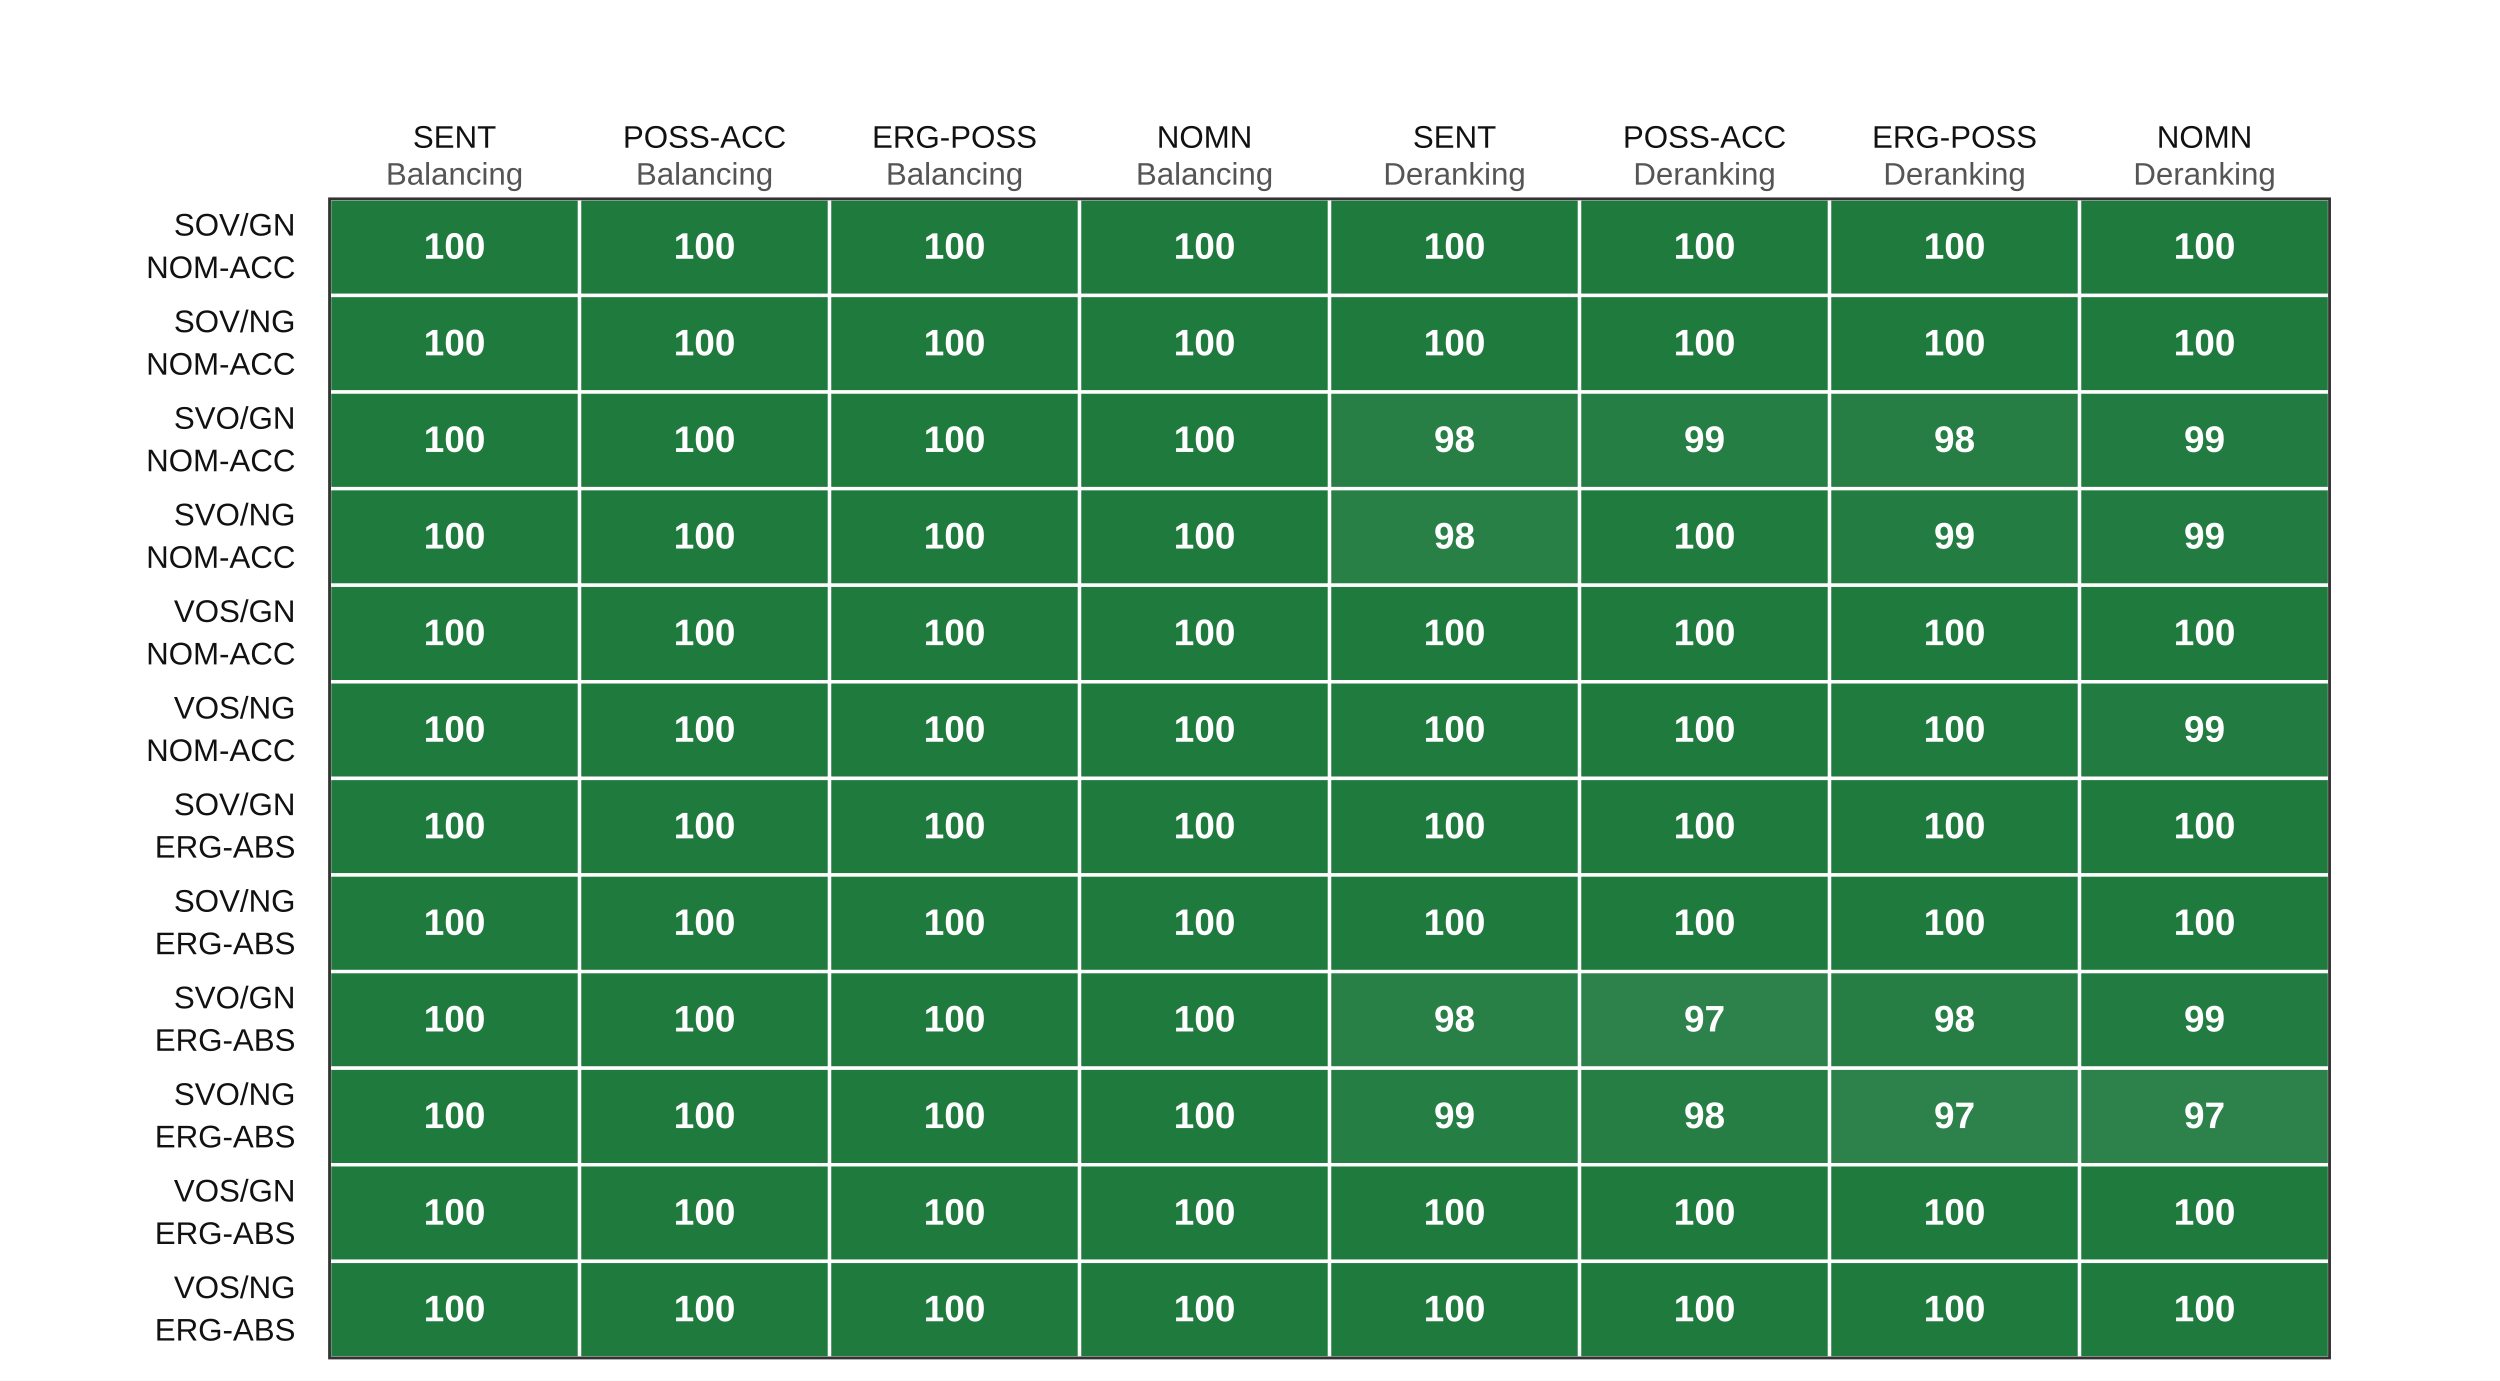
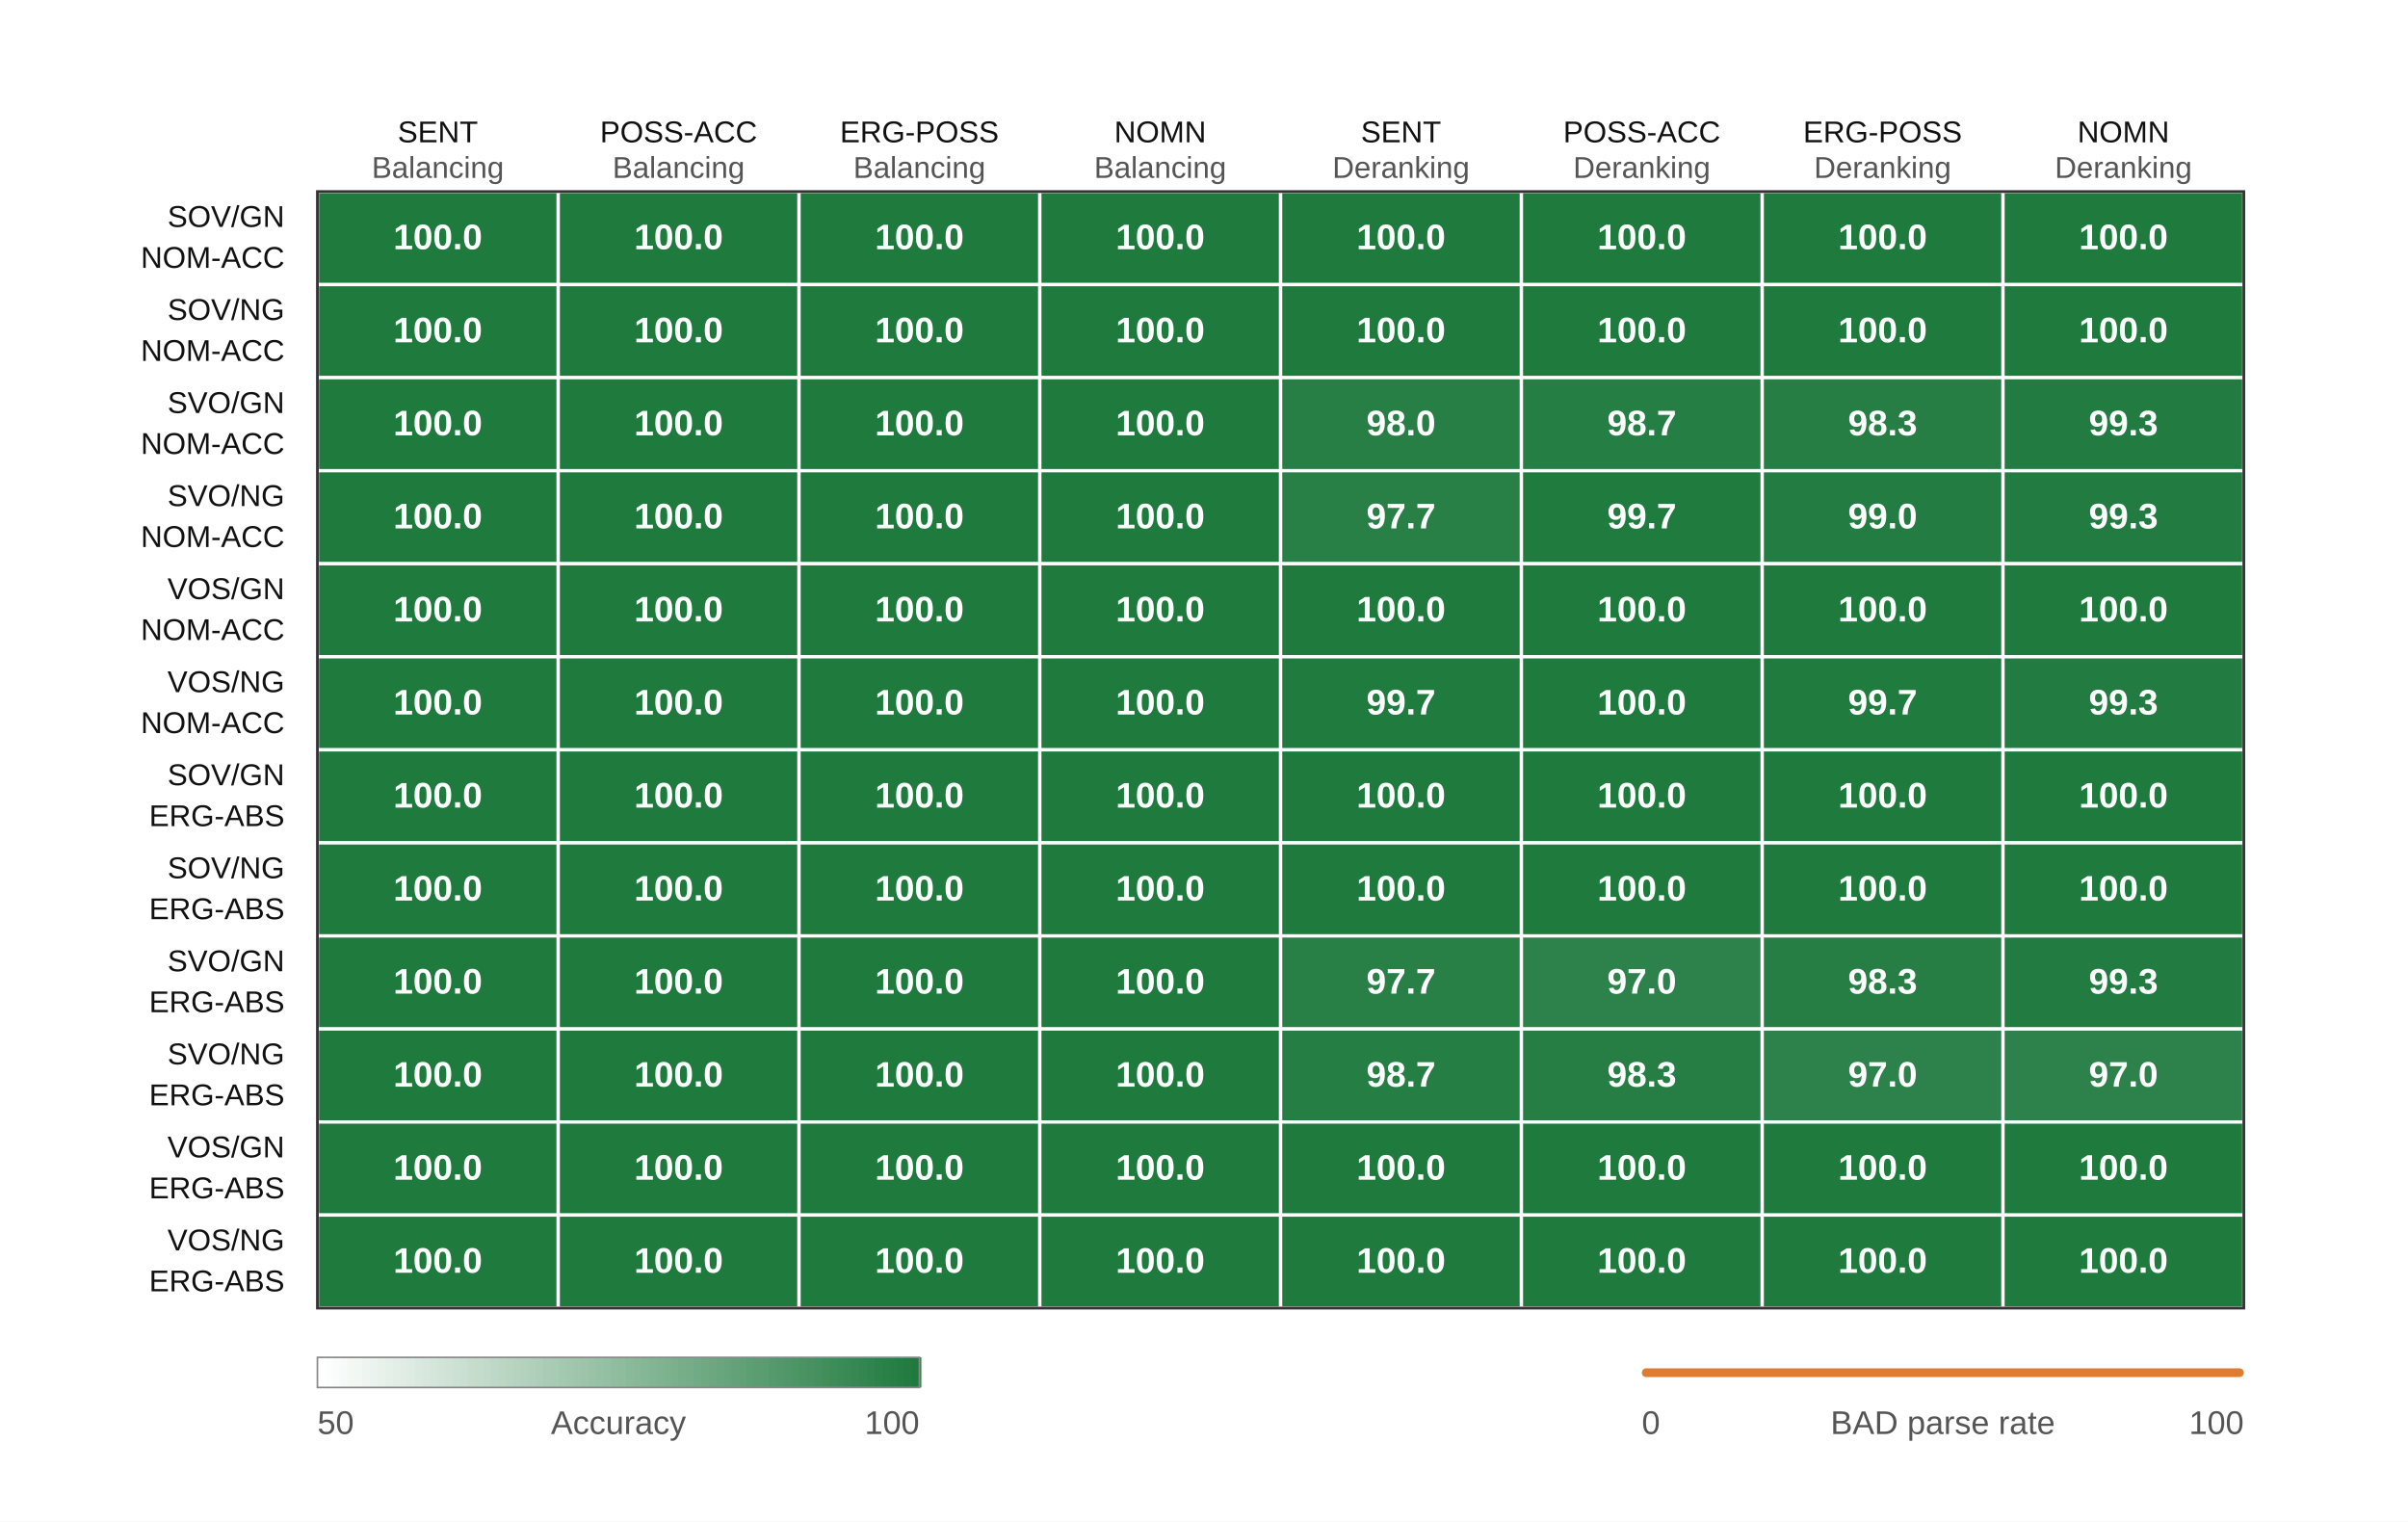
- <svg xmlns="http://www.w3.org/2000/svg" width="880" height="486" viewBox="0 0 880 486">
+ <svg xmlns="http://www.w3.org/2000/svg" width="880" height="556" viewBox="0 0 880 556">
  <defs>
    <style>text{font-family:Arial,Helvetica,sans-serif}.lab{font-size:11px;fill:#111}.num{font-size:13px;font-weight:700}.small{font-size:12px;fill:#555}.comp{font-size:11px;fill:#555}</style>
  </defs>
-   <rect x="0" y="0" width="880" height="486" fill="#fff" />
+   <rect x="0" y="0" width="880" height="556" fill="#fff" />
  <text class="lab" x="160" y="52" text-anchor="middle">SENT</text>
  <text class="comp" x="160" y="65" text-anchor="middle">Balancing</text>
  <text class="lab" x="248" y="52" text-anchor="middle">POSS-ACC</text>
  <text class="comp" x="248" y="65" text-anchor="middle">Balancing</text>
  <text class="lab" x="336" y="52" text-anchor="middle">ERG-POSS</text>
  <text class="comp" x="336" y="65" text-anchor="middle">Balancing</text>
  <text class="lab" x="424" y="52" text-anchor="middle">NOMN</text>
  <text class="comp" x="424" y="65" text-anchor="middle">Balancing</text>
  <text class="lab" x="512" y="52" text-anchor="middle">SENT</text>
  <text class="comp" x="512" y="65" text-anchor="middle">Deranking</text>
  <text class="lab" x="600" y="52" text-anchor="middle">POSS-ACC</text>
  <text class="comp" x="600" y="65" text-anchor="middle">Deranking</text>
  <text class="lab" x="688" y="52" text-anchor="middle">ERG-POSS</text>
  <text class="comp" x="688" y="65" text-anchor="middle">Deranking</text>
  <text class="lab" x="776" y="52" text-anchor="middle">NOMN</text>
  <text class="comp" x="776" y="65" text-anchor="middle">Deranking</text>
  <text class="lab" x="104" y="82.92" text-anchor="end">SOV/GN</text>
  <text class="lab" x="104" y="97.88" text-anchor="end">NOM-ACC</text>
  <rect x="116" y="70" width="88" height="34" fill="#1f7a3e" stroke="#fff" stroke-width="1.2" />
-   <text class="num" x="160" y="91.08" text-anchor="middle" fill="#fff">100</text>
+   <text class="num" x="160" y="91.08" text-anchor="middle" fill="#fff">100.0</text>
  <rect x="204" y="70" width="88" height="34" fill="#1f7a3e" stroke="#fff" stroke-width="1.2" />
-   <text class="num" x="248" y="91.08" text-anchor="middle" fill="#fff">100</text>
+   <text class="num" x="248" y="91.08" text-anchor="middle" fill="#fff">100.0</text>
  <rect x="292" y="70" width="88" height="34" fill="#1f7a3e" stroke="#fff" stroke-width="1.2" />
-   <text class="num" x="336" y="91.08" text-anchor="middle" fill="#fff">100</text>
+   <text class="num" x="336" y="91.08" text-anchor="middle" fill="#fff">100.0</text>
  <rect x="380" y="70" width="88" height="34" fill="#1f7a3e" stroke="#fff" stroke-width="1.2" />
-   <text class="num" x="424" y="91.08" text-anchor="middle" fill="#fff">100</text>
+   <text class="num" x="424" y="91.08" text-anchor="middle" fill="#fff">100.0</text>
  <rect x="468" y="70" width="88" height="34" fill="#1f7a3e" stroke="#fff" stroke-width="1.2" />
-   <text class="num" x="512" y="91.08" text-anchor="middle" fill="#fff">100</text>
+   <text class="num" x="512" y="91.08" text-anchor="middle" fill="#fff">100.0</text>
  <rect x="556" y="70" width="88" height="34" fill="#1f7a3e" stroke="#fff" stroke-width="1.2" />
-   <text class="num" x="600" y="91.08" text-anchor="middle" fill="#fff">100</text>
+   <text class="num" x="600" y="91.08" text-anchor="middle" fill="#fff">100.0</text>
  <rect x="644" y="70" width="88" height="34" fill="#1f7a3e" stroke="#fff" stroke-width="1.2" />
-   <text class="num" x="688" y="91.08" text-anchor="middle" fill="#fff">100</text>
+   <text class="num" x="688" y="91.08" text-anchor="middle" fill="#fff">100.0</text>
  <rect x="732" y="70" width="88" height="34" fill="#1f7a3e" stroke="#fff" stroke-width="1.2" />
-   <text class="num" x="776" y="91.08" text-anchor="middle" fill="#fff">100</text>
+   <text class="num" x="776" y="91.08" text-anchor="middle" fill="#fff">100.0</text>
  <text class="lab" x="104" y="116.92" text-anchor="end">SOV/NG</text>
  <text class="lab" x="104" y="131.88" text-anchor="end">NOM-ACC</text>
  <rect x="116" y="104" width="88" height="34" fill="#1f7a3e" stroke="#fff" stroke-width="1.2" />
-   <text class="num" x="160" y="125.08" text-anchor="middle" fill="#fff">100</text>
+   <text class="num" x="160" y="125.08" text-anchor="middle" fill="#fff">100.0</text>
  <rect x="204" y="104" width="88" height="34" fill="#1f7a3e" stroke="#fff" stroke-width="1.2" />
-   <text class="num" x="248" y="125.08" text-anchor="middle" fill="#fff">100</text>
+   <text class="num" x="248" y="125.08" text-anchor="middle" fill="#fff">100.0</text>
  <rect x="292" y="104" width="88" height="34" fill="#1f7a3e" stroke="#fff" stroke-width="1.2" />
-   <text class="num" x="336" y="125.08" text-anchor="middle" fill="#fff">100</text>
+   <text class="num" x="336" y="125.08" text-anchor="middle" fill="#fff">100.0</text>
  <rect x="380" y="104" width="88" height="34" fill="#1f7a3e" stroke="#fff" stroke-width="1.2" />
-   <text class="num" x="424" y="125.08" text-anchor="middle" fill="#fff">100</text>
+   <text class="num" x="424" y="125.08" text-anchor="middle" fill="#fff">100.0</text>
  <rect x="468" y="104" width="88" height="34" fill="#1f7a3e" stroke="#fff" stroke-width="1.2" />
-   <text class="num" x="512" y="125.08" text-anchor="middle" fill="#fff">100</text>
+   <text class="num" x="512" y="125.08" text-anchor="middle" fill="#fff">100.0</text>
  <rect x="556" y="104" width="88" height="34" fill="#1f7a3e" stroke="#fff" stroke-width="1.2" />
-   <text class="num" x="600" y="125.08" text-anchor="middle" fill="#fff">100</text>
+   <text class="num" x="600" y="125.08" text-anchor="middle" fill="#fff">100.0</text>
  <rect x="644" y="104" width="88" height="34" fill="#1f7a3e" stroke="#fff" stroke-width="1.2" />
-   <text class="num" x="688" y="125.08" text-anchor="middle" fill="#fff">100</text>
+   <text class="num" x="688" y="125.08" text-anchor="middle" fill="#fff">100.0</text>
  <rect x="732" y="104" width="88" height="34" fill="#1f7a3e" stroke="#fff" stroke-width="1.2" />
-   <text class="num" x="776" y="125.08" text-anchor="middle" fill="#fff">100</text>
+   <text class="num" x="776" y="125.08" text-anchor="middle" fill="#fff">100.0</text>
  <text class="lab" x="104" y="150.92" text-anchor="end">SVO/GN</text>
  <text class="lab" x="104" y="165.88" text-anchor="end">NOM-ACC</text>
  <rect x="116" y="138" width="88" height="34" fill="#1f7a3e" stroke="#fff" stroke-width="1.2" />
-   <text class="num" x="160" y="159.08" text-anchor="middle" fill="#fff">100</text>
+   <text class="num" x="160" y="159.08" text-anchor="middle" fill="#fff">100.0</text>
  <rect x="204" y="138" width="88" height="34" fill="#1f7a3e" stroke="#fff" stroke-width="1.2" />
-   <text class="num" x="248" y="159.08" text-anchor="middle" fill="#fff">100</text>
+   <text class="num" x="248" y="159.08" text-anchor="middle" fill="#fff">100.0</text>
  <rect x="292" y="138" width="88" height="34" fill="#1f7a3e" stroke="#fff" stroke-width="1.2" />
-   <text class="num" x="336" y="159.08" text-anchor="middle" fill="#fff">100</text>
+   <text class="num" x="336" y="159.08" text-anchor="middle" fill="#fff">100.0</text>
  <rect x="380" y="138" width="88" height="34" fill="#1f7a3e" stroke="#fff" stroke-width="1.2" />
-   <text class="num" x="424" y="159.08" text-anchor="middle" fill="#fff">100</text>
+   <text class="num" x="424" y="159.08" text-anchor="middle" fill="#fff">100.0</text>
  <rect x="468" y="138" width="88" height="34" fill="#287f46" stroke="#fff" stroke-width="1.2" />
-   <text class="num" x="512" y="159.08" text-anchor="middle" fill="#fff">98</text>
+   <text class="num" x="512" y="159.08" text-anchor="middle" fill="#fff">98.0</text>
  <rect x="556" y="138" width="88" height="34" fill="#257e43" stroke="#fff" stroke-width="1.2" />
-   <text class="num" x="600" y="159.08" text-anchor="middle" fill="#fff">99</text>
+   <text class="num" x="600" y="159.08" text-anchor="middle" fill="#fff">98.7</text>
  <rect x="644" y="138" width="88" height="34" fill="#267e44" stroke="#fff" stroke-width="1.2" />
-   <text class="num" x="688" y="159.08" text-anchor="middle" fill="#fff">98</text>
+   <text class="num" x="688" y="159.08" text-anchor="middle" fill="#fff">98.3</text>
  <rect x="732" y="138" width="88" height="34" fill="#227c41" stroke="#fff" stroke-width="1.2" />
-   <text class="num" x="776" y="159.08" text-anchor="middle" fill="#fff">99</text>
+   <text class="num" x="776" y="159.08" text-anchor="middle" fill="#fff">99.3</text>
  <text class="lab" x="104" y="184.92" text-anchor="end">SVO/NG</text>
  <text class="lab" x="104" y="199.88" text-anchor="end">NOM-ACC</text>
  <rect x="116" y="172" width="88" height="34" fill="#1f7a3e" stroke="#fff" stroke-width="1.2" />
-   <text class="num" x="160" y="193.08" text-anchor="middle" fill="#fff">100</text>
+   <text class="num" x="160" y="193.08" text-anchor="middle" fill="#fff">100.0</text>
  <rect x="204" y="172" width="88" height="34" fill="#1f7a3e" stroke="#fff" stroke-width="1.2" />
-   <text class="num" x="248" y="193.08" text-anchor="middle" fill="#fff">100</text>
+   <text class="num" x="248" y="193.08" text-anchor="middle" fill="#fff">100.0</text>
  <rect x="292" y="172" width="88" height="34" fill="#1f7a3e" stroke="#fff" stroke-width="1.2" />
-   <text class="num" x="336" y="193.08" text-anchor="middle" fill="#fff">100</text>
+   <text class="num" x="336" y="193.08" text-anchor="middle" fill="#fff">100.0</text>
  <rect x="380" y="172" width="88" height="34" fill="#1f7a3e" stroke="#fff" stroke-width="1.2" />
-   <text class="num" x="424" y="193.08" text-anchor="middle" fill="#fff">100</text>
+   <text class="num" x="424" y="193.08" text-anchor="middle" fill="#fff">100.0</text>
  <rect x="468" y="172" width="88" height="34" fill="#298047" stroke="#fff" stroke-width="1.2" />
-   <text class="num" x="512" y="193.08" text-anchor="middle" fill="#fff">98</text>
+   <text class="num" x="512" y="193.08" text-anchor="middle" fill="#fff">97.7</text>
  <rect x="556" y="172" width="88" height="34" fill="#207b3f" stroke="#fff" stroke-width="1.2" />
-   <text class="num" x="600" y="193.08" text-anchor="middle" fill="#fff">100</text>
+   <text class="num" x="600" y="193.08" text-anchor="middle" fill="#fff">99.7</text>
  <rect x="644" y="172" width="88" height="34" fill="#237d42" stroke="#fff" stroke-width="1.2" />
-   <text class="num" x="688" y="193.08" text-anchor="middle" fill="#fff">99</text>
+   <text class="num" x="688" y="193.08" text-anchor="middle" fill="#fff">99.0</text>
  <rect x="732" y="172" width="88" height="34" fill="#227c41" stroke="#fff" stroke-width="1.2" />
-   <text class="num" x="776" y="193.08" text-anchor="middle" fill="#fff">99</text>
+   <text class="num" x="776" y="193.08" text-anchor="middle" fill="#fff">99.3</text>
  <text class="lab" x="104" y="218.92" text-anchor="end">VOS/GN</text>
  <text class="lab" x="104" y="233.88" text-anchor="end">NOM-ACC</text>
  <rect x="116" y="206" width="88" height="34" fill="#1f7a3e" stroke="#fff" stroke-width="1.2" />
-   <text class="num" x="160" y="227.08" text-anchor="middle" fill="#fff">100</text>
+   <text class="num" x="160" y="227.08" text-anchor="middle" fill="#fff">100.0</text>
  <rect x="204" y="206" width="88" height="34" fill="#1f7a3e" stroke="#fff" stroke-width="1.2" />
-   <text class="num" x="248" y="227.08" text-anchor="middle" fill="#fff">100</text>
+   <text class="num" x="248" y="227.08" text-anchor="middle" fill="#fff">100.0</text>
  <rect x="292" y="206" width="88" height="34" fill="#1f7a3e" stroke="#fff" stroke-width="1.2" />
-   <text class="num" x="336" y="227.08" text-anchor="middle" fill="#fff">100</text>
+   <text class="num" x="336" y="227.08" text-anchor="middle" fill="#fff">100.0</text>
  <rect x="380" y="206" width="88" height="34" fill="#1f7a3e" stroke="#fff" stroke-width="1.2" />
-   <text class="num" x="424" y="227.08" text-anchor="middle" fill="#fff">100</text>
+   <text class="num" x="424" y="227.08" text-anchor="middle" fill="#fff">100.0</text>
  <rect x="468" y="206" width="88" height="34" fill="#1f7a3e" stroke="#fff" stroke-width="1.2" />
-   <text class="num" x="512" y="227.08" text-anchor="middle" fill="#fff">100</text>
+   <text class="num" x="512" y="227.08" text-anchor="middle" fill="#fff">100.0</text>
  <rect x="556" y="206" width="88" height="34" fill="#1f7a3e" stroke="#fff" stroke-width="1.2" />
-   <text class="num" x="600" y="227.08" text-anchor="middle" fill="#fff">100</text>
+   <text class="num" x="600" y="227.08" text-anchor="middle" fill="#fff">100.0</text>
  <rect x="644" y="206" width="88" height="34" fill="#1f7a3e" stroke="#fff" stroke-width="1.2" />
-   <text class="num" x="688" y="227.08" text-anchor="middle" fill="#fff">100</text>
+   <text class="num" x="688" y="227.08" text-anchor="middle" fill="#fff">100.0</text>
  <rect x="732" y="206" width="88" height="34" fill="#1f7a3e" stroke="#fff" stroke-width="1.2" />
-   <text class="num" x="776" y="227.08" text-anchor="middle" fill="#fff">100</text>
+   <text class="num" x="776" y="227.08" text-anchor="middle" fill="#fff">100.0</text>
  <text class="lab" x="104" y="252.92" text-anchor="end">VOS/NG</text>
  <text class="lab" x="104" y="267.88" text-anchor="end">NOM-ACC</text>
  <rect x="116" y="240" width="88" height="34" fill="#1f7a3e" stroke="#fff" stroke-width="1.2" />
-   <text class="num" x="160" y="261.08" text-anchor="middle" fill="#fff">100</text>
+   <text class="num" x="160" y="261.08" text-anchor="middle" fill="#fff">100.0</text>
  <rect x="204" y="240" width="88" height="34" fill="#1f7a3e" stroke="#fff" stroke-width="1.2" />
-   <text class="num" x="248" y="261.08" text-anchor="middle" fill="#fff">100</text>
+   <text class="num" x="248" y="261.08" text-anchor="middle" fill="#fff">100.0</text>
  <rect x="292" y="240" width="88" height="34" fill="#1f7a3e" stroke="#fff" stroke-width="1.2" />
-   <text class="num" x="336" y="261.08" text-anchor="middle" fill="#fff">100</text>
+   <text class="num" x="336" y="261.08" text-anchor="middle" fill="#fff">100.0</text>
  <rect x="380" y="240" width="88" height="34" fill="#1f7a3e" stroke="#fff" stroke-width="1.2" />
-   <text class="num" x="424" y="261.08" text-anchor="middle" fill="#fff">100</text>
+   <text class="num" x="424" y="261.08" text-anchor="middle" fill="#fff">100.0</text>
  <rect x="468" y="240" width="88" height="34" fill="#207b3f" stroke="#fff" stroke-width="1.2" />
-   <text class="num" x="512" y="261.08" text-anchor="middle" fill="#fff">100</text>
+   <text class="num" x="512" y="261.08" text-anchor="middle" fill="#fff">99.7</text>
  <rect x="556" y="240" width="88" height="34" fill="#1f7a3e" stroke="#fff" stroke-width="1.2" />
-   <text class="num" x="600" y="261.08" text-anchor="middle" fill="#fff">100</text>
+   <text class="num" x="600" y="261.08" text-anchor="middle" fill="#fff">100.0</text>
  <rect x="644" y="240" width="88" height="34" fill="#207b3f" stroke="#fff" stroke-width="1.2" />
-   <text class="num" x="688" y="261.08" text-anchor="middle" fill="#fff">100</text>
+   <text class="num" x="688" y="261.08" text-anchor="middle" fill="#fff">99.7</text>
  <rect x="732" y="240" width="88" height="34" fill="#227c41" stroke="#fff" stroke-width="1.2" />
-   <text class="num" x="776" y="261.08" text-anchor="middle" fill="#fff">99</text>
+   <text class="num" x="776" y="261.08" text-anchor="middle" fill="#fff">99.3</text>
  <text class="lab" x="104" y="286.92" text-anchor="end">SOV/GN</text>
  <text class="lab" x="104" y="301.88" text-anchor="end">ERG-ABS</text>
  <rect x="116" y="274" width="88" height="34" fill="#1f7a3e" stroke="#fff" stroke-width="1.2" />
-   <text class="num" x="160" y="295.08" text-anchor="middle" fill="#fff">100</text>
+   <text class="num" x="160" y="295.08" text-anchor="middle" fill="#fff">100.0</text>
  <rect x="204" y="274" width="88" height="34" fill="#1f7a3e" stroke="#fff" stroke-width="1.2" />
-   <text class="num" x="248" y="295.08" text-anchor="middle" fill="#fff">100</text>
+   <text class="num" x="248" y="295.08" text-anchor="middle" fill="#fff">100.0</text>
  <rect x="292" y="274" width="88" height="34" fill="#1f7a3e" stroke="#fff" stroke-width="1.2" />
-   <text class="num" x="336" y="295.08" text-anchor="middle" fill="#fff">100</text>
+   <text class="num" x="336" y="295.08" text-anchor="middle" fill="#fff">100.0</text>
  <rect x="380" y="274" width="88" height="34" fill="#1f7a3e" stroke="#fff" stroke-width="1.2" />
-   <text class="num" x="424" y="295.08" text-anchor="middle" fill="#fff">100</text>
+   <text class="num" x="424" y="295.08" text-anchor="middle" fill="#fff">100.0</text>
  <rect x="468" y="274" width="88" height="34" fill="#1f7a3e" stroke="#fff" stroke-width="1.2" />
-   <text class="num" x="512" y="295.08" text-anchor="middle" fill="#fff">100</text>
+   <text class="num" x="512" y="295.08" text-anchor="middle" fill="#fff">100.0</text>
  <rect x="556" y="274" width="88" height="34" fill="#1f7a3e" stroke="#fff" stroke-width="1.2" />
-   <text class="num" x="600" y="295.08" text-anchor="middle" fill="#fff">100</text>
+   <text class="num" x="600" y="295.08" text-anchor="middle" fill="#fff">100.0</text>
  <rect x="644" y="274" width="88" height="34" fill="#1f7a3e" stroke="#fff" stroke-width="1.2" />
-   <text class="num" x="688" y="295.08" text-anchor="middle" fill="#fff">100</text>
+   <text class="num" x="688" y="295.08" text-anchor="middle" fill="#fff">100.0</text>
  <rect x="732" y="274" width="88" height="34" fill="#1f7a3e" stroke="#fff" stroke-width="1.2" />
-   <text class="num" x="776" y="295.08" text-anchor="middle" fill="#fff">100</text>
+   <text class="num" x="776" y="295.08" text-anchor="middle" fill="#fff">100.0</text>
  <text class="lab" x="104" y="320.92" text-anchor="end">SOV/NG</text>
  <text class="lab" x="104" y="335.88" text-anchor="end">ERG-ABS</text>
  <rect x="116" y="308" width="88" height="34" fill="#1f7a3e" stroke="#fff" stroke-width="1.2" />
-   <text class="num" x="160" y="329.08" text-anchor="middle" fill="#fff">100</text>
+   <text class="num" x="160" y="329.08" text-anchor="middle" fill="#fff">100.0</text>
  <rect x="204" y="308" width="88" height="34" fill="#1f7a3e" stroke="#fff" stroke-width="1.2" />
-   <text class="num" x="248" y="329.08" text-anchor="middle" fill="#fff">100</text>
+   <text class="num" x="248" y="329.08" text-anchor="middle" fill="#fff">100.0</text>
  <rect x="292" y="308" width="88" height="34" fill="#1f7a3e" stroke="#fff" stroke-width="1.2" />
-   <text class="num" x="336" y="329.08" text-anchor="middle" fill="#fff">100</text>
+   <text class="num" x="336" y="329.08" text-anchor="middle" fill="#fff">100.0</text>
  <rect x="380" y="308" width="88" height="34" fill="#1f7a3e" stroke="#fff" stroke-width="1.2" />
-   <text class="num" x="424" y="329.08" text-anchor="middle" fill="#fff">100</text>
+   <text class="num" x="424" y="329.08" text-anchor="middle" fill="#fff">100.0</text>
  <rect x="468" y="308" width="88" height="34" fill="#1f7a3e" stroke="#fff" stroke-width="1.2" />
-   <text class="num" x="512" y="329.08" text-anchor="middle" fill="#fff">100</text>
+   <text class="num" x="512" y="329.08" text-anchor="middle" fill="#fff">100.0</text>
  <rect x="556" y="308" width="88" height="34" fill="#1f7a3e" stroke="#fff" stroke-width="1.2" />
-   <text class="num" x="600" y="329.08" text-anchor="middle" fill="#fff">100</text>
+   <text class="num" x="600" y="329.08" text-anchor="middle" fill="#fff">100.0</text>
  <rect x="644" y="308" width="88" height="34" fill="#1f7a3e" stroke="#fff" stroke-width="1.2" />
-   <text class="num" x="688" y="329.08" text-anchor="middle" fill="#fff">100</text>
+   <text class="num" x="688" y="329.08" text-anchor="middle" fill="#fff">100.0</text>
  <rect x="732" y="308" width="88" height="34" fill="#1f7a3e" stroke="#fff" stroke-width="1.2" />
-   <text class="num" x="776" y="329.08" text-anchor="middle" fill="#fff">100</text>
+   <text class="num" x="776" y="329.08" text-anchor="middle" fill="#fff">100.0</text>
  <text class="lab" x="104" y="354.92" text-anchor="end">SVO/GN</text>
  <text class="lab" x="104" y="369.88" text-anchor="end">ERG-ABS</text>
  <rect x="116" y="342" width="88" height="34" fill="#1f7a3e" stroke="#fff" stroke-width="1.2" />
-   <text class="num" x="160" y="363.08" text-anchor="middle" fill="#fff">100</text>
+   <text class="num" x="160" y="363.08" text-anchor="middle" fill="#fff">100.0</text>
  <rect x="204" y="342" width="88" height="34" fill="#1f7a3e" stroke="#fff" stroke-width="1.2" />
-   <text class="num" x="248" y="363.08" text-anchor="middle" fill="#fff">100</text>
+   <text class="num" x="248" y="363.08" text-anchor="middle" fill="#fff">100.0</text>
  <rect x="292" y="342" width="88" height="34" fill="#1f7a3e" stroke="#fff" stroke-width="1.2" />
-   <text class="num" x="336" y="363.08" text-anchor="middle" fill="#fff">100</text>
+   <text class="num" x="336" y="363.08" text-anchor="middle" fill="#fff">100.0</text>
  <rect x="380" y="342" width="88" height="34" fill="#1f7a3e" stroke="#fff" stroke-width="1.2" />
-   <text class="num" x="424" y="363.08" text-anchor="middle" fill="#fff">100</text>
+   <text class="num" x="424" y="363.08" text-anchor="middle" fill="#fff">100.0</text>
  <rect x="468" y="342" width="88" height="34" fill="#298047" stroke="#fff" stroke-width="1.2" />
-   <text class="num" x="512" y="363.08" text-anchor="middle" fill="#fff">98</text>
+   <text class="num" x="512" y="363.08" text-anchor="middle" fill="#fff">97.7</text>
  <rect x="556" y="342" width="88" height="34" fill="#2c824a" stroke="#fff" stroke-width="1.2" />
-   <text class="num" x="600" y="363.08" text-anchor="middle" fill="#fff">97</text>
+   <text class="num" x="600" y="363.08" text-anchor="middle" fill="#fff">97.0</text>
  <rect x="644" y="342" width="88" height="34" fill="#267e44" stroke="#fff" stroke-width="1.2" />
-   <text class="num" x="688" y="363.08" text-anchor="middle" fill="#fff">98</text>
+   <text class="num" x="688" y="363.08" text-anchor="middle" fill="#fff">98.3</text>
  <rect x="732" y="342" width="88" height="34" fill="#227c41" stroke="#fff" stroke-width="1.2" />
-   <text class="num" x="776" y="363.08" text-anchor="middle" fill="#fff">99</text>
+   <text class="num" x="776" y="363.08" text-anchor="middle" fill="#fff">99.3</text>
  <text class="lab" x="104" y="388.92" text-anchor="end">SVO/NG</text>
  <text class="lab" x="104" y="403.88" text-anchor="end">ERG-ABS</text>
  <rect x="116" y="376" width="88" height="34" fill="#1f7a3e" stroke="#fff" stroke-width="1.2" />
-   <text class="num" x="160" y="397.08" text-anchor="middle" fill="#fff">100</text>
+   <text class="num" x="160" y="397.08" text-anchor="middle" fill="#fff">100.0</text>
  <rect x="204" y="376" width="88" height="34" fill="#1f7a3e" stroke="#fff" stroke-width="1.2" />
-   <text class="num" x="248" y="397.08" text-anchor="middle" fill="#fff">100</text>
+   <text class="num" x="248" y="397.08" text-anchor="middle" fill="#fff">100.0</text>
  <rect x="292" y="376" width="88" height="34" fill="#1f7a3e" stroke="#fff" stroke-width="1.2" />
-   <text class="num" x="336" y="397.08" text-anchor="middle" fill="#fff">100</text>
+   <text class="num" x="336" y="397.08" text-anchor="middle" fill="#fff">100.0</text>
  <rect x="380" y="376" width="88" height="34" fill="#1f7a3e" stroke="#fff" stroke-width="1.2" />
-   <text class="num" x="424" y="397.08" text-anchor="middle" fill="#fff">100</text>
+   <text class="num" x="424" y="397.08" text-anchor="middle" fill="#fff">100.0</text>
  <rect x="468" y="376" width="88" height="34" fill="#257e43" stroke="#fff" stroke-width="1.2" />
-   <text class="num" x="512" y="397.08" text-anchor="middle" fill="#fff">99</text>
+   <text class="num" x="512" y="397.08" text-anchor="middle" fill="#fff">98.7</text>
  <rect x="556" y="376" width="88" height="34" fill="#267e44" stroke="#fff" stroke-width="1.2" />
-   <text class="num" x="600" y="397.08" text-anchor="middle" fill="#fff">98</text>
+   <text class="num" x="600" y="397.08" text-anchor="middle" fill="#fff">98.3</text>
  <rect x="644" y="376" width="88" height="34" fill="#2c824a" stroke="#fff" stroke-width="1.2" />
-   <text class="num" x="688" y="397.08" text-anchor="middle" fill="#fff">97</text>
+   <text class="num" x="688" y="397.08" text-anchor="middle" fill="#fff">97.0</text>
  <rect x="732" y="376" width="88" height="34" fill="#2c824a" stroke="#fff" stroke-width="1.2" />
-   <text class="num" x="776" y="397.08" text-anchor="middle" fill="#fff">97</text>
+   <text class="num" x="776" y="397.08" text-anchor="middle" fill="#fff">97.0</text>
  <text class="lab" x="104" y="422.92" text-anchor="end">VOS/GN</text>
  <text class="lab" x="104" y="437.88" text-anchor="end">ERG-ABS</text>
  <rect x="116" y="410" width="88" height="34" fill="#1f7a3e" stroke="#fff" stroke-width="1.2" />
-   <text class="num" x="160" y="431.08" text-anchor="middle" fill="#fff">100</text>
+   <text class="num" x="160" y="431.08" text-anchor="middle" fill="#fff">100.0</text>
  <rect x="204" y="410" width="88" height="34" fill="#1f7a3e" stroke="#fff" stroke-width="1.2" />
-   <text class="num" x="248" y="431.08" text-anchor="middle" fill="#fff">100</text>
+   <text class="num" x="248" y="431.08" text-anchor="middle" fill="#fff">100.0</text>
  <rect x="292" y="410" width="88" height="34" fill="#1f7a3e" stroke="#fff" stroke-width="1.2" />
-   <text class="num" x="336" y="431.08" text-anchor="middle" fill="#fff">100</text>
+   <text class="num" x="336" y="431.08" text-anchor="middle" fill="#fff">100.0</text>
  <rect x="380" y="410" width="88" height="34" fill="#1f7a3e" stroke="#fff" stroke-width="1.2" />
-   <text class="num" x="424" y="431.08" text-anchor="middle" fill="#fff">100</text>
+   <text class="num" x="424" y="431.08" text-anchor="middle" fill="#fff">100.0</text>
  <rect x="468" y="410" width="88" height="34" fill="#1f7a3e" stroke="#fff" stroke-width="1.2" />
-   <text class="num" x="512" y="431.08" text-anchor="middle" fill="#fff">100</text>
+   <text class="num" x="512" y="431.08" text-anchor="middle" fill="#fff">100.0</text>
  <rect x="556" y="410" width="88" height="34" fill="#1f7a3e" stroke="#fff" stroke-width="1.2" />
-   <text class="num" x="600" y="431.08" text-anchor="middle" fill="#fff">100</text>
+   <text class="num" x="600" y="431.08" text-anchor="middle" fill="#fff">100.0</text>
  <rect x="644" y="410" width="88" height="34" fill="#1f7a3e" stroke="#fff" stroke-width="1.2" />
-   <text class="num" x="688" y="431.08" text-anchor="middle" fill="#fff">100</text>
+   <text class="num" x="688" y="431.08" text-anchor="middle" fill="#fff">100.0</text>
  <rect x="732" y="410" width="88" height="34" fill="#1f7a3e" stroke="#fff" stroke-width="1.2" />
-   <text class="num" x="776" y="431.08" text-anchor="middle" fill="#fff">100</text>
+   <text class="num" x="776" y="431.08" text-anchor="middle" fill="#fff">100.0</text>
  <text class="lab" x="104" y="456.92" text-anchor="end">VOS/NG</text>
  <text class="lab" x="104" y="471.88" text-anchor="end">ERG-ABS</text>
  <rect x="116" y="444" width="88" height="34" fill="#1f7a3e" stroke="#fff" stroke-width="1.2" />
-   <text class="num" x="160" y="465.08" text-anchor="middle" fill="#fff">100</text>
+   <text class="num" x="160" y="465.08" text-anchor="middle" fill="#fff">100.0</text>
  <rect x="204" y="444" width="88" height="34" fill="#1f7a3e" stroke="#fff" stroke-width="1.2" />
-   <text class="num" x="248" y="465.08" text-anchor="middle" fill="#fff">100</text>
+   <text class="num" x="248" y="465.08" text-anchor="middle" fill="#fff">100.0</text>
  <rect x="292" y="444" width="88" height="34" fill="#1f7a3e" stroke="#fff" stroke-width="1.2" />
-   <text class="num" x="336" y="465.08" text-anchor="middle" fill="#fff">100</text>
+   <text class="num" x="336" y="465.08" text-anchor="middle" fill="#fff">100.0</text>
  <rect x="380" y="444" width="88" height="34" fill="#1f7a3e" stroke="#fff" stroke-width="1.2" />
-   <text class="num" x="424" y="465.08" text-anchor="middle" fill="#fff">100</text>
+   <text class="num" x="424" y="465.08" text-anchor="middle" fill="#fff">100.0</text>
  <rect x="468" y="444" width="88" height="34" fill="#1f7a3e" stroke="#fff" stroke-width="1.2" />
-   <text class="num" x="512" y="465.08" text-anchor="middle" fill="#fff">100</text>
+   <text class="num" x="512" y="465.08" text-anchor="middle" fill="#fff">100.0</text>
  <rect x="556" y="444" width="88" height="34" fill="#1f7a3e" stroke="#fff" stroke-width="1.2" />
-   <text class="num" x="600" y="465.08" text-anchor="middle" fill="#fff">100</text>
+   <text class="num" x="600" y="465.08" text-anchor="middle" fill="#fff">100.0</text>
  <rect x="644" y="444" width="88" height="34" fill="#1f7a3e" stroke="#fff" stroke-width="1.2" />
-   <text class="num" x="688" y="465.08" text-anchor="middle" fill="#fff">100</text>
+   <text class="num" x="688" y="465.08" text-anchor="middle" fill="#fff">100.0</text>
  <rect x="732" y="444" width="88" height="34" fill="#1f7a3e" stroke="#fff" stroke-width="1.2" />
-   <text class="num" x="776" y="465.08" text-anchor="middle" fill="#fff">100</text>
+   <text class="num" x="776" y="465.08" text-anchor="middle" fill="#fff">100.0</text>
  <rect x="116" y="70" width="704" height="408" fill="none" stroke="#333" stroke-width="1" />
+   <rect x="116" y="496" width="3.45" height="11" fill="#ffffff" />
+   <rect x="118.75" y="496" width="3.45" height="11" fill="#fcfdfd" />
+   <rect x="121.5" y="496" width="3.45" height="11" fill="#f9fcfa" />
+   <rect x="124.25" y="496" width="3.45" height="11" fill="#f6faf8" />
+   <rect x="127" y="496" width="3.45" height="11" fill="#f4f8f5" />
+   <rect x="129.75" y="496" width="3.45" height="11" fill="#f1f7f3" />
+   <rect x="132.5" y="496" width="3.45" height="11" fill="#eef5f0" />
+   <rect x="135.25" y="496" width="3.45" height="11" fill="#ebf3ee" />
+   <rect x="138" y="496" width="3.45" height="11" fill="#e8f2eb" />
+   <rect x="140.75" y="496" width="3.45" height="11" fill="#e5f0e9" />
+   <rect x="143.5" y="496" width="3.45" height="11" fill="#e3eee7" />
+   <rect x="146.25" y="496" width="3.45" height="11" fill="#e0ece4" />
+   <rect x="149" y="496" width="3.45" height="11" fill="#ddebe2" />
+   <rect x="151.75" y="496" width="3.45" height="11" fill="#dae9df" />
+   <rect x="154.5" y="496" width="3.45" height="11" fill="#d7e7dd" />
+   <rect x="157.25" y="496" width="3.45" height="11" fill="#d4e6da" />
+   <rect x="160" y="496" width="3.45" height="11" fill="#d2e4d8" />
+   <rect x="162.75" y="496" width="3.45" height="11" fill="#cfe2d5" />
+   <rect x="165.5" y="496" width="3.45" height="11" fill="#cce1d3" />
+   <rect x="168.25" y="496" width="3.45" height="11" fill="#c9dfd1" />
+   <rect x="171" y="496" width="3.45" height="11" fill="#c6ddce" />
+   <rect x="173.75" y="496" width="3.45" height="11" fill="#c3dccc" />
+   <rect x="176.5" y="496" width="3.45" height="11" fill="#c1dac9" />
+   <rect x="179.25" y="496" width="3.45" height="11" fill="#bed8c7" />
+   <rect x="182" y="496" width="3.45" height="11" fill="#bbd7c4" />
+   <rect x="184.75" y="496" width="3.45" height="11" fill="#b8d5c2" />
+   <rect x="187.5" y="496" width="3.45" height="11" fill="#b5d3bf" />
+   <rect x="190.25" y="496" width="3.45" height="11" fill="#b2d2bd" />
+   <rect x="193" y="496" width="3.45" height="11" fill="#b0d0bb" />
+   <rect x="195.75" y="496" width="3.45" height="11" fill="#adceb8" />
+   <rect x="198.5" y="496" width="3.45" height="11" fill="#aaccb6" />
+   <rect x="201.25" y="496" width="3.45" height="11" fill="#a7cbb3" />
+   <rect x="204" y="496" width="3.45" height="11" fill="#a4c9b1" />
+   <rect x="206.75" y="496" width="3.45" height="11" fill="#a1c7ae" />
+   <rect x="209.5" y="496" width="3.45" height="11" fill="#9fc6ac" />
+   <rect x="212.25" y="496" width="3.45" height="11" fill="#9cc4a9" />
+   <rect x="215" y="496" width="3.45" height="11" fill="#99c2a7" />
+   <rect x="217.75" y="496" width="3.45" height="11" fill="#96c1a5" />
+   <rect x="220.5" y="496" width="3.45" height="11" fill="#93bfa2" />
+   <rect x="223.25" y="496" width="3.45" height="11" fill="#90bda0" />
+   <rect x="226" y="496" width="3.45" height="11" fill="#8ebc9d" />
+   <rect x="228.75" y="496" width="3.45" height="11" fill="#8bba9b" />
+   <rect x="231.5" y="496" width="3.45" height="11" fill="#88b898" />
+   <rect x="234.25" y="496" width="3.45" height="11" fill="#85b796" />
+   <rect x="237" y="496" width="3.45" height="11" fill="#82b594" />
+   <rect x="239.75" y="496" width="3.45" height="11" fill="#7fb391" />
+   <rect x="242.5" y="496" width="3.45" height="11" fill="#7db28f" />
+   <rect x="245.25" y="496" width="3.45" height="11" fill="#7ab08c" />
+   <rect x="248" y="496" width="3.45" height="11" fill="#77ae8a" />
+   <rect x="250.75" y="496" width="3.45" height="11" fill="#74ad87" />
+   <rect x="253.5" y="496" width="3.45" height="11" fill="#71ab85" />
+   <rect x="256.25" y="496" width="3.45" height="11" fill="#6ea982" />
+   <rect x="259" y="496" width="3.45" height="11" fill="#6ca780" />
+   <rect x="261.75" y="496" width="3.45" height="11" fill="#69a67e" />
+   <rect x="264.5" y="496" width="3.45" height="11" fill="#66a47b" />
+   <rect x="267.25" y="496" width="3.45" height="11" fill="#63a279" />
+   <rect x="270" y="496" width="3.45" height="11" fill="#60a176" />
+   <rect x="272.75" y="496" width="3.45" height="11" fill="#5d9f74" />
+   <rect x="275.5" y="496" width="3.45" height="11" fill="#5b9d71" />
+   <rect x="278.25" y="496" width="3.45" height="11" fill="#589c6f" />
+   <rect x="281" y="496" width="3.45" height="11" fill="#559a6c" />
+   <rect x="283.75" y="496" width="3.45" height="11" fill="#52986a" />
+   <rect x="286.5" y="496" width="3.45" height="11" fill="#4f9768" />
+   <rect x="289.25" y="496" width="3.45" height="11" fill="#4c9565" />
+   <rect x="292" y="496" width="3.45" height="11" fill="#4a9363" />
+   <rect x="294.75" y="496" width="3.45" height="11" fill="#479260" />
+   <rect x="297.5" y="496" width="3.45" height="11" fill="#44905e" />
+   <rect x="300.25" y="496" width="3.45" height="11" fill="#418e5b" />
+   <rect x="303" y="496" width="3.45" height="11" fill="#3e8d59" />
+   <rect x="305.75" y="496" width="3.45" height="11" fill="#3b8b56" />
+   <rect x="308.5" y="496" width="3.45" height="11" fill="#398954" />
+   <rect x="311.25" y="496" width="3.45" height="11" fill="#368752" />
+   <rect x="314" y="496" width="3.45" height="11" fill="#33864f" />
+   <rect x="316.75" y="496" width="3.45" height="11" fill="#30844d" />
+   <rect x="319.5" y="496" width="3.45" height="11" fill="#2d824a" />
+   <rect x="322.25" y="496" width="3.45" height="11" fill="#2a8148" />
+   <rect x="325" y="496" width="3.45" height="11" fill="#287f45" />
+   <rect x="327.75" y="496" width="3.45" height="11" fill="#257d43" />
+   <rect x="330.5" y="496" width="3.45" height="11" fill="#227c40" />
+   <rect x="333.25" y="496" width="3.45" height="11" fill="#1f7a3e" />
+   <rect x="116" y="496" width="220" height="11" fill="none" stroke="#888" stroke-width="0.6" />
+   <text class="small" x="116" y="524">50</text>
+   <text class="small" x="336" y="524" text-anchor="end">100</text>
+   <text class="small" x="226" y="524" text-anchor="middle">Accuracy</text>
+   <rect x="600" y="500" width="220" height="3.2" rx="1.6" fill="#d95f02" opacity="0.82" />
+   <text class="small" x="600" y="524">0</text>
+   <text class="small" x="820" y="524" text-anchor="end">100</text>
+   <text class="small" x="710" y="524" text-anchor="middle">BAD parse rate</text>
</svg>
